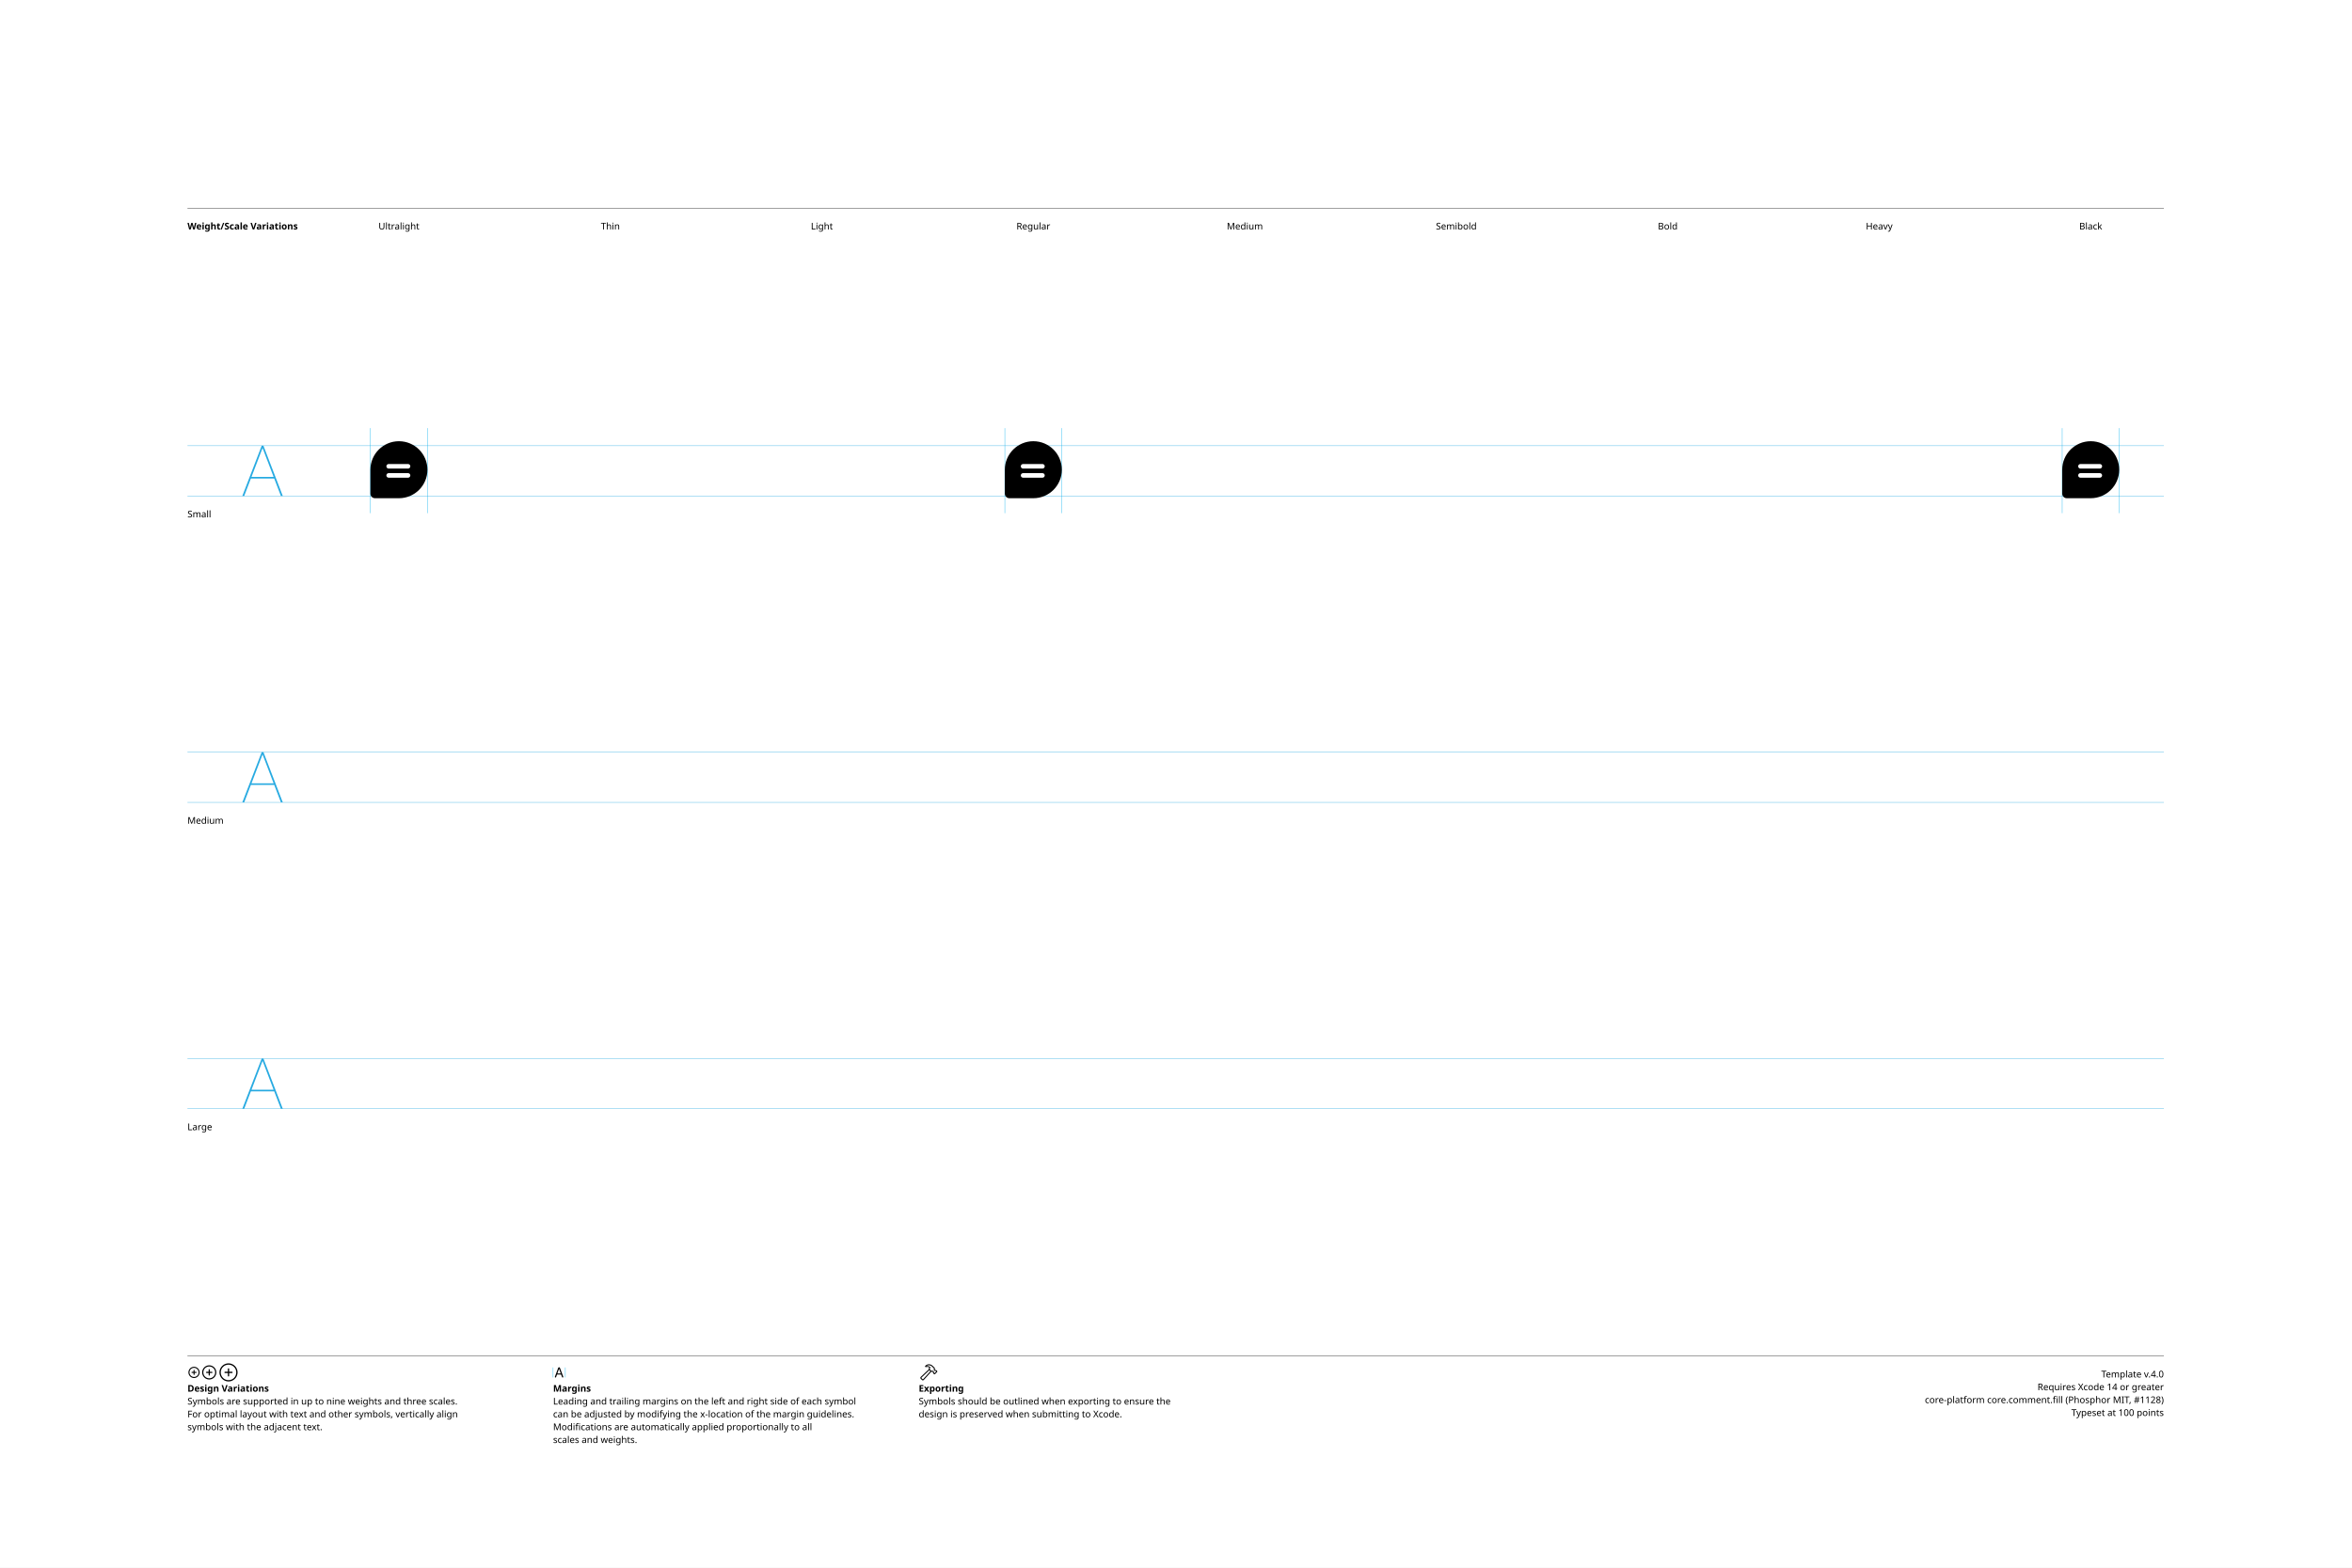
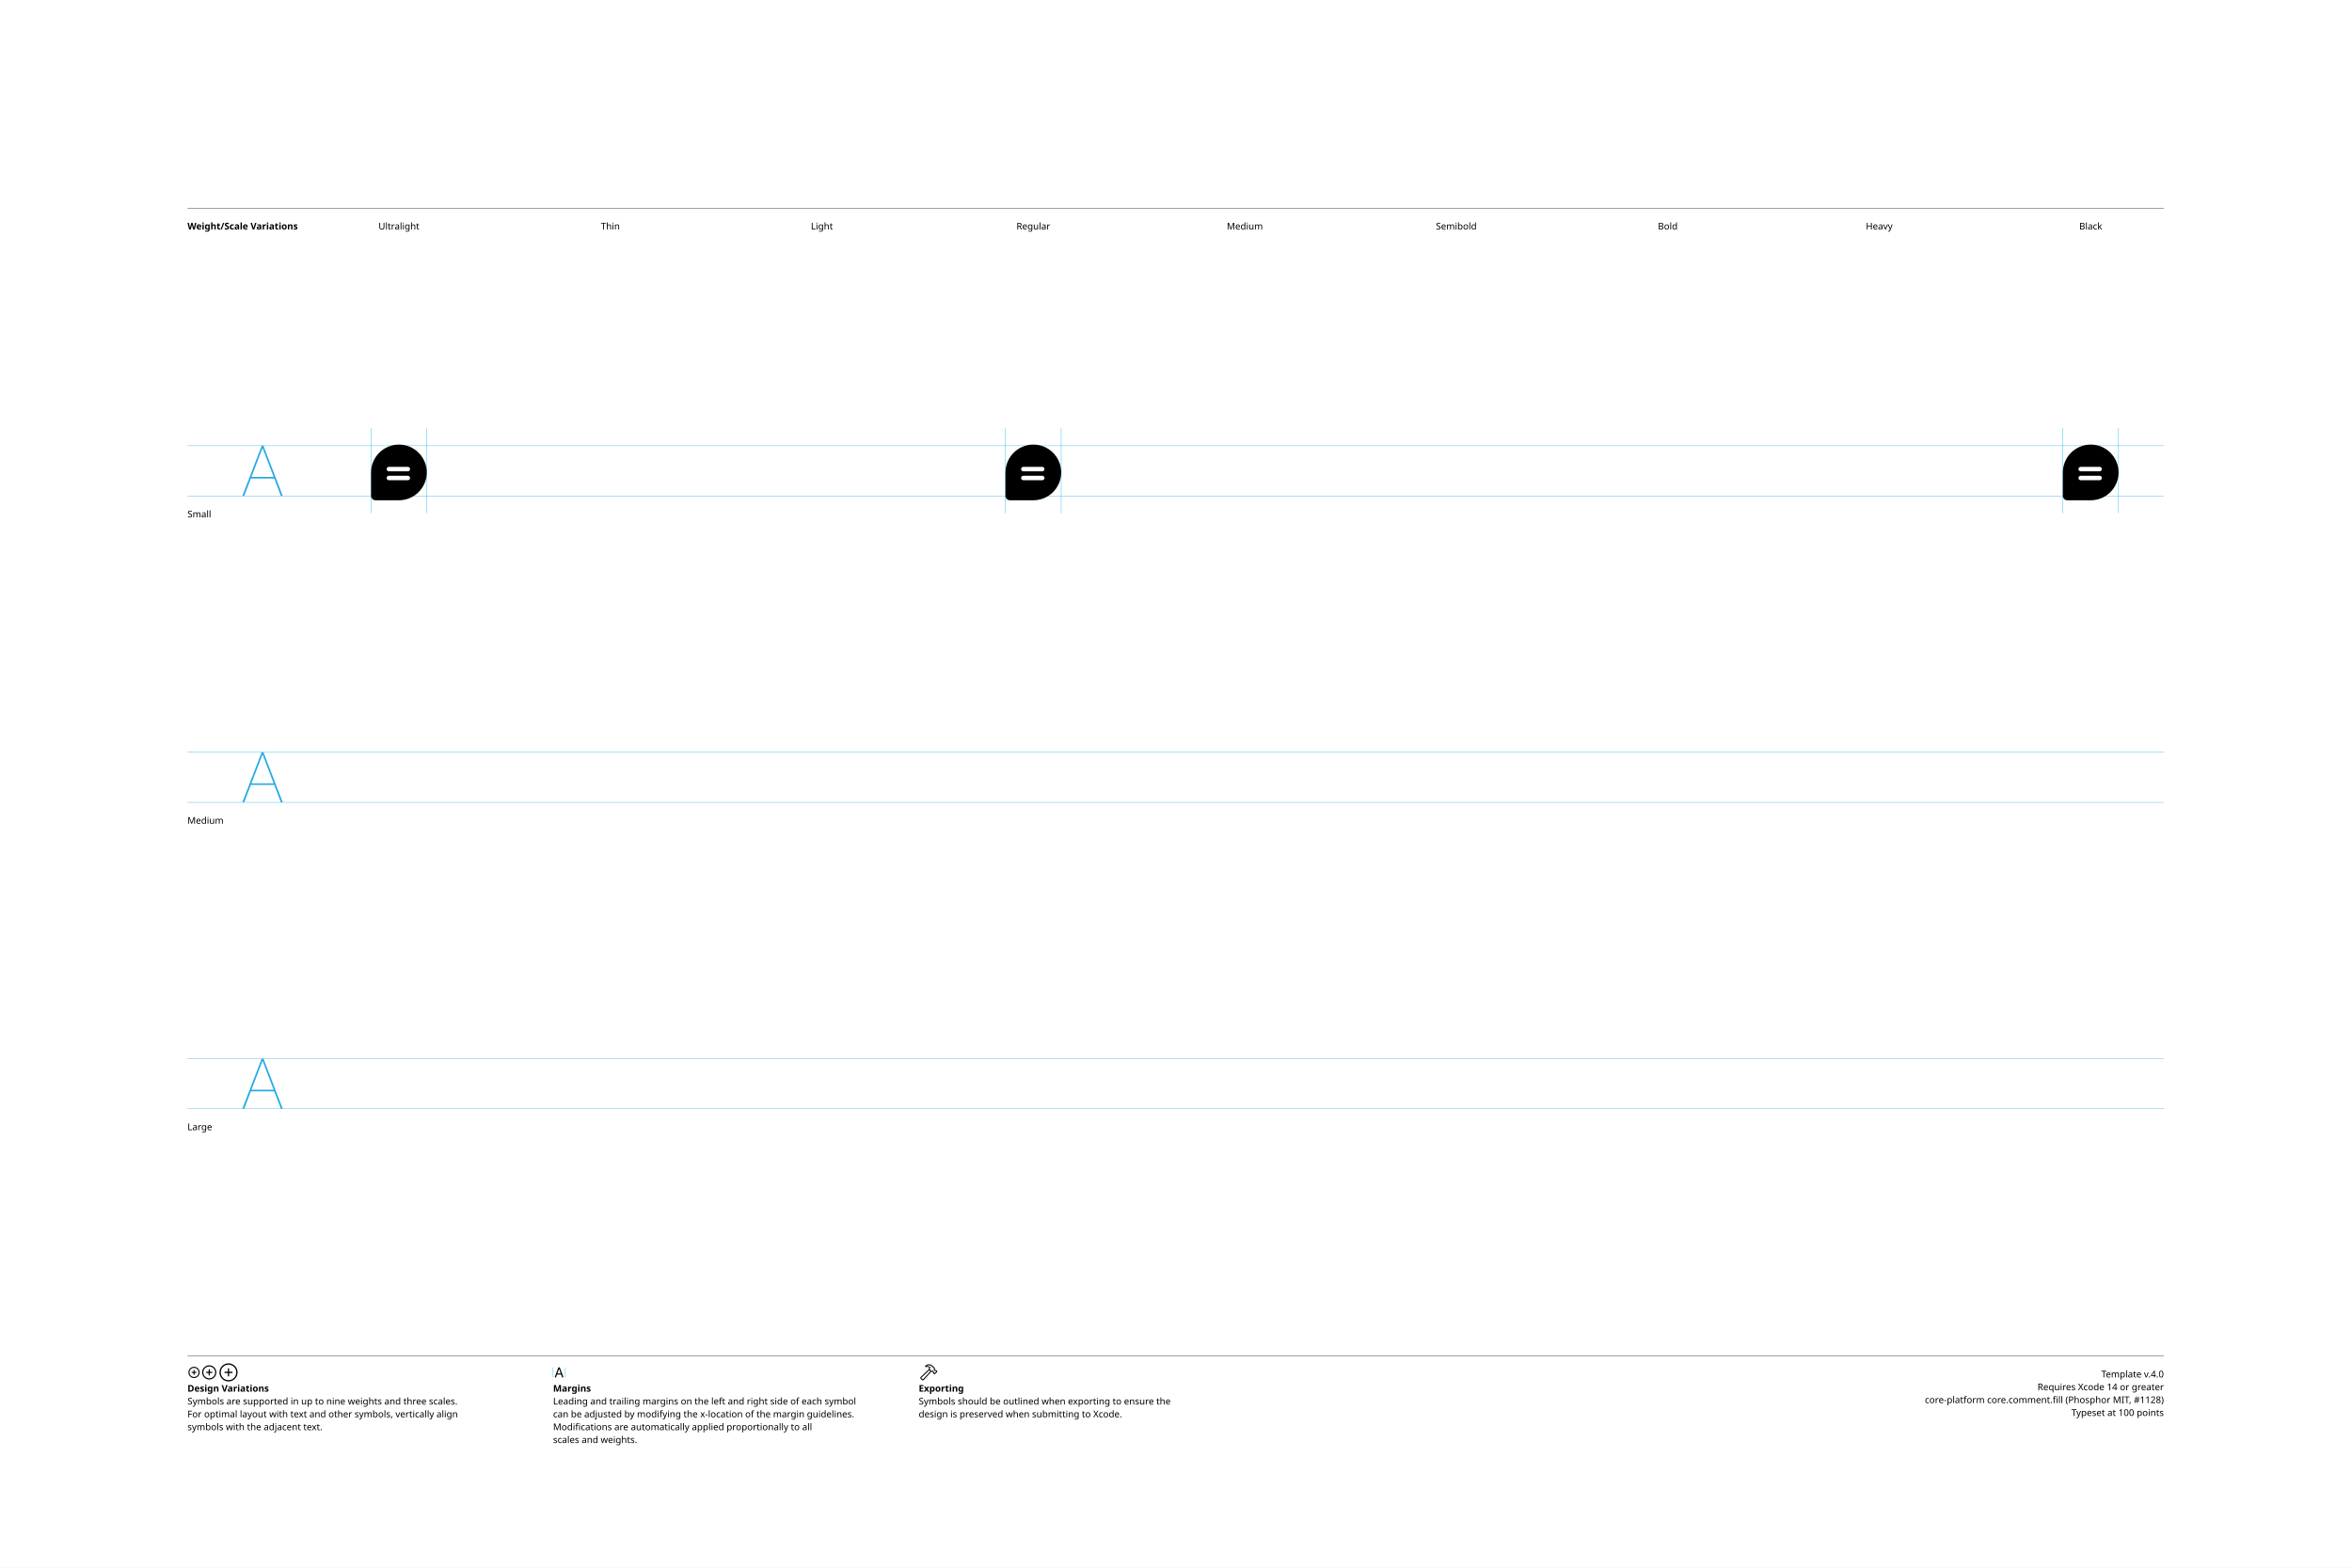
<svg xmlns="http://www.w3.org/2000/svg" version="1.1" width="3300" height="2200">
  <style>.monochrome-0 {fill:#000000}
.multicolor-0:tintColor {fill:#007AFF}
.hierarchical-0:primary {fill:#212121}
.SFSymbolsPreview000000 {fill:#000000;opacity:1.0}
</style>
  <g id="Notes">
    <rect height="2200" id="artboard" style="fill:white;opacity:1" width="3300" x="0" y="0" />
    <line style="fill:none;stroke:black;opacity:1;stroke-width:0.5;" x1="263" x2="3036" y1="292" y2="292" />
    <text style="stroke:none;fill:black;font-family:sans-serif;font-size:13;font-weight:bold;" transform="matrix(1 0 0 1 263 322)">Weight/Scale Variations</text>
    <text style="stroke:none;fill:black;font-family:sans-serif;font-size:13;text-anchor:middle;" transform="matrix(1 0 0 1 559.711 322)">Ultralight</text>
    <text style="stroke:none;fill:black;font-family:sans-serif;font-size:13;text-anchor:middle;" transform="matrix(1 0 0 1 856.422 322)">Thin</text>
    <text style="stroke:none;fill:black;font-family:sans-serif;font-size:13;text-anchor:middle;" transform="matrix(1 0 0 1 1153.13 322)">Light</text>
    <text style="stroke:none;fill:black;font-family:sans-serif;font-size:13;text-anchor:middle;" transform="matrix(1 0 0 1 1449.84 322)">Regular</text>
    <text style="stroke:none;fill:black;font-family:sans-serif;font-size:13;text-anchor:middle;" transform="matrix(1 0 0 1 1746.56 322)">Medium</text>
    <text style="stroke:none;fill:black;font-family:sans-serif;font-size:13;text-anchor:middle;" transform="matrix(1 0 0 1 2043.27 322)">Semibold</text>
    <text style="stroke:none;fill:black;font-family:sans-serif;font-size:13;text-anchor:middle;" transform="matrix(1 0 0 1 2339.98 322)">Bold</text>
    <text style="stroke:none;fill:black;font-family:sans-serif;font-size:13;text-anchor:middle;" transform="matrix(1 0 0 1 2636.69 322)">Heavy</text>
    <text style="stroke:none;fill:black;font-family:sans-serif;font-size:13;text-anchor:middle;" transform="matrix(1 0 0 1 2933.4 322)">Black</text>
    <line style="fill:none;stroke:black;opacity:1;stroke-width:0.5;" x1="263" x2="3036" y1="1903" y2="1903" />
    <g transform="matrix(1 0 0 1 263 1933)">
      <path d="M9.248 0.83C13.555 0.83 17.139-2.744 17.139-7.051C17.139-11.357 13.545-14.932 9.238-14.932C4.941-14.932 1.367-11.357 1.367-7.051C1.367-2.744 4.951 0.83 9.248 0.83ZM9.248-0.654C5.703-0.654 2.871-3.496 2.871-7.051C2.871-10.605 5.693-13.447 9.238-13.447C12.793-13.447 15.645-10.605 15.645-7.051C15.645-3.496 12.803-0.654 9.248-0.654ZM5.654-7.051C5.654-6.621 5.957-6.328 6.406-6.328L8.506-6.328L8.506-4.209C8.506-3.77 8.799-3.467 9.229-3.467C9.678-3.467 9.971-3.77 9.971-4.209L9.971-6.328L12.09-6.328C12.529-6.328 12.832-6.621 12.832-7.051C12.832-7.49 12.529-7.793 12.09-7.793L9.971-7.793L9.971-9.902C9.971-10.352 9.678-10.654 9.229-10.654C8.799-10.654 8.506-10.352 8.506-9.902L8.506-7.793L6.406-7.793C5.957-7.793 5.654-7.49 5.654-7.051Z" />
    </g>
    <g transform="matrix(1 0 0 1 281.867 1933)">
      <path d="M11.709 2.91C17.158 2.91 21.67-1.611 21.67-7.051C21.67-12.5 17.148-17.012 11.699-17.012C6.26-17.012 1.748-12.5 1.748-7.051C1.748-1.611 6.27 2.91 11.709 2.91ZM11.709 1.25C7.1 1.25 3.418-2.441 3.418-7.051C3.418-11.66 7.09-15.352 11.699-15.352C16.309-15.352 20.01-11.66 20.01-7.051C20.01-2.441 16.318 1.25 11.709 1.25ZM7.178-7.051C7.178-6.572 7.51-6.25 8.008-6.25L10.879-6.25L10.879-3.369C10.879-2.881 11.211-2.539 11.69-2.539C12.178-2.539 12.52-2.871 12.52-3.369L12.52-6.25L15.4-6.25C15.889-6.25 16.23-6.572 16.23-7.051C16.23-7.539 15.889-7.881 15.4-7.881L12.52-7.881L12.52-10.752C12.52-11.25 12.178-11.592 11.69-11.592C11.211-11.592 10.879-11.25 10.879-10.752L10.879-7.881L8.008-7.881C7.51-7.881 7.178-7.539 7.178-7.051Z" />
    </g>
    <g transform="matrix(1 0 0 1 305.646 1933)">
      <path d="M14.971 5.664C21.934 5.664 27.695-0.098 27.695-7.051C27.695-14.014 21.924-19.775 14.961-19.775C8.008-19.775 2.256-14.014 2.256-7.051C2.256-0.098 8.018 5.664 14.971 5.664ZM14.971 3.848C8.936 3.848 4.082-1.016 4.082-7.051C4.082-13.096 8.926-17.949 14.961-17.949C21.006-17.949 25.869-13.096 25.869-7.051C25.869-1.016 21.016 3.848 14.971 3.848ZM9.199-7.051C9.199-6.533 9.57-6.172 10.117-6.172L14.062-6.172L14.062-2.217C14.062-1.68 14.434-1.299 14.951-1.299C15.488-1.299 15.859-1.67 15.859-2.217L15.859-6.172L19.814-6.172C20.352-6.172 20.732-6.533 20.732-7.051C20.732-7.598 20.361-7.969 19.814-7.969L15.859-7.969L15.859-11.914C15.859-12.461 15.488-12.842 14.951-12.842C14.434-12.842 14.062-12.461 14.062-11.914L14.062-7.969L10.117-7.969C9.57-7.969 9.199-7.598 9.199-7.051Z" />
    </g>
    <text style="stroke:none;fill:black;font-family:sans-serif;font-size:13;font-weight:bold;" transform="matrix(1 0 0 1 263 1953)">Design Variations</text>
    <text style="stroke:none;fill:black;font-family:sans-serif;font-size:13;" transform="matrix(1 0 0 1 263 1971)">Symbols are supported in up to nine weights and three scales.</text>
    <text style="stroke:none;fill:black;font-family:sans-serif;font-size:13;" transform="matrix(1 0 0 1 263 1989)">For optimal layout with text and other symbols, vertically align</text>
    <text style="stroke:none;fill:black;font-family:sans-serif;font-size:13;" transform="matrix(1 0 0 1 263 2007)">symbols with the adjacent text.</text>
    <line style="fill:none;stroke:#00AEEF;stroke-width:0.5;opacity:1.0;" x1="776" x2="776" y1="1919" y2="1933" />
    <g transform="matrix(1 0 0 1 776 1933)">
      <path d="M3.311 0.156C3.828 0.156 4.082-0.039 4.268-0.586L5.527-4.033L11.289-4.033L12.549-0.586C12.734-0.039 12.988 0.156 13.496 0.156C14.014 0.156 14.346-0.156 14.346-0.645C14.346-0.811 14.316-0.967 14.238-1.172L9.658-13.369C9.434-13.965 9.033-14.268 8.408-14.268C7.803-14.268 7.393-13.975 7.178-13.379L2.598-1.162C2.52-0.957 2.49-0.801 2.49-0.635C2.49-0.146 2.803 0.156 3.311 0.156ZM6.006-5.518L8.379-12.09L8.428-12.09L10.801-5.518Z" />
    </g>
    <line style="fill:none;stroke:#00AEEF;stroke-width:0.5;opacity:1.0;" x1="793.197" x2="793.197" y1="1919" y2="1933" />
    <text style="stroke:none;fill:black;font-family:sans-serif;font-size:13;font-weight:bold;" transform="matrix(1 0 0 1 776 1953)">Margins</text>
    <text style="stroke:none;fill:black;font-family:sans-serif;font-size:13;" transform="matrix(1 0 0 1 776 1971)">Leading and trailing margins on the left and right side of each symbol</text>
    <text style="stroke:none;fill:black;font-family:sans-serif;font-size:13;" transform="matrix(1 0 0 1 776 1989)">can be adjusted by modifying the x-location of the margin guidelines.</text>
    <text style="stroke:none;fill:black;font-family:sans-serif;font-size:13;" transform="matrix(1 0 0 1 776 2007)">Modifications are automatically applied proportionally to all</text>
    <text style="stroke:none;fill:black;font-family:sans-serif;font-size:13;" transform="matrix(1 0 0 1 776 2025)">scales and weights.</text>
    <g transform="matrix(1 0 0 1 1289 1933)">
      <path d="M2.842 1.865L4.541 3.574C5.4 4.443 6.387 4.385 7.314 3.359L18.008-8.428L17.041-9.404L6.426 2.275C6.074 2.676 5.742 2.773 5.273 2.305L4.102 1.143C3.633 0.684 3.74 0.342 4.141-0.02L15.615-10.82L14.639-11.787L3.047-0.898C2.061 0.02 1.982 0.996 2.842 1.865ZM9.258-16.328C8.838-15.918 8.809-15.342 9.043-14.951C9.277-14.59 9.736-14.355 10.381-14.521C11.846-14.863 13.369-14.922 14.795-13.984L14.209-12.529C13.867-11.699 14.043-11.113 14.58-10.566L16.875-8.252C17.363-7.764 17.773-7.744 18.34-7.842L19.404-8.037L20.068-7.363L20.029-6.807C19.99-6.309 20.117-5.928 20.605-5.449L21.367-4.707C21.846-4.229 22.461-4.199 22.93-4.668L25.84-7.588C26.309-8.057 26.289-8.652 25.811-9.131L25.039-9.893C24.561-10.371 24.189-10.527 23.711-10.488L23.135-10.44L22.49-11.074L22.734-12.197C22.861-12.764 22.705-13.203 22.119-13.789L19.922-15.977C16.582-19.297 12.148-19.219 9.258-16.328ZM10.752-15.957C13.184-17.734 16.475-17.432 18.701-15.205L21.133-12.793C21.367-12.559 21.406-12.373 21.338-12.031L21.016-10.547L22.52-9.062L23.506-9.121C23.76-9.131 23.838-9.111 24.033-8.916L24.609-8.34L22.168-5.898L21.592-6.475C21.396-6.67 21.367-6.748 21.377-7.012L21.445-7.988L19.951-9.473L18.428-9.219C18.105-9.15 17.959-9.18 17.715-9.414L15.713-11.416C15.459-11.65 15.43-11.816 15.586-12.188L16.465-14.277C14.902-15.732 12.871-16.357 10.84-15.762C10.684-15.723 10.625-15.85 10.752-15.957Z" />
    </g>
    <text style="stroke:none;fill:black;font-family:sans-serif;font-size:13;font-weight:bold;" transform="matrix(1 0 0 1 1289 1953)">Exporting</text>
    <text style="stroke:none;fill:black;font-family:sans-serif;font-size:13;" transform="matrix(1 0 0 1 1289 1971)">Symbols should be outlined when exporting to ensure the</text>
    <text style="stroke:none;fill:black;font-family:sans-serif;font-size:13;" transform="matrix(1 0 0 1 1289 1989)">design is preserved when submitting to Xcode.</text>
    <text id="template-version" style="stroke:none;fill:black;font-family:sans-serif;font-size:13;text-anchor:end;" transform="matrix(1 0 0 1 3036 1933)">Template v.4.0</text>
    <text style="stroke:none;fill:black;font-family:sans-serif;font-size:13;text-anchor:end;" transform="matrix(1 0 0 1 3036 1951)">Requires Xcode 14 or greater</text>
    <text id="descriptive-name" style="stroke:none;fill:black;font-family:sans-serif;font-size:13;text-anchor:end;" transform="matrix(1 0 0 1 3036 1969)">core-platform core.comment.fill (Phosphor MIT, #1128)</text>
    <text style="stroke:none;fill:black;font-family:sans-serif;font-size:13;text-anchor:end;" transform="matrix(1 0 0 1 3036 1987)">Typeset at 100 points</text>
    <text style="stroke:none;fill:black;font-family:sans-serif;font-size:13;" transform="matrix(1 0 0 1 263 726)">Small</text>
    <text style="stroke:none;fill:black;font-family:sans-serif;font-size:13;" transform="matrix(1 0 0 1 263 1156)">Medium</text>
    <text style="stroke:none;fill:black;font-family:sans-serif;font-size:13;" transform="matrix(1 0 0 1 263 1586)">Large</text>
  </g>
  <g id="Guides">
    <g id="H-reference" style="fill:#27AAE1;stroke:none;" transform="matrix(1 0 0 1 339 696)">
      <path d="M0.994 0L3.638 0L29.328-67.132L30.03-67.132L30.03-70.459L28.123-70.459ZM11.688-24.48L46.981-24.48L46.231-26.729L12.438-26.729ZM55.12 0L57.764 0L30.638-70.459L29.433-70.459L29.433-67.132Z" />
    </g>
    <line id="Baseline-S" style="fill:none;stroke:#27AAE1;opacity:1;stroke-width:0.5;" x1="263" x2="3036" y1="696" y2="696" />
    <line id="Capline-S" style="fill:none;stroke:#27AAE1;opacity:1;stroke-width:0.5;" x1="263" x2="3036" y1="625.541" y2="625.541" />
    <g id="H-reference" style="fill:#27AAE1;stroke:none;" transform="matrix(1 0 0 1 339 1126)">
      <path d="M0.994 0L3.638 0L29.328-67.132L30.03-67.132L30.03-70.459L28.123-70.459ZM11.688-24.48L46.981-24.48L46.231-26.729L12.438-26.729ZM55.12 0L57.764 0L30.638-70.459L29.433-70.459L29.433-67.132Z" />
    </g>
    <line id="Baseline-M" style="fill:none;stroke:#27AAE1;opacity:1;stroke-width:0.5;" x1="263" x2="3036" y1="1126" y2="1126" />
    <line id="Capline-M" style="fill:none;stroke:#27AAE1;opacity:1;stroke-width:0.5;" x1="263" x2="3036" y1="1055.54" y2="1055.54" />
    <g id="H-reference" style="fill:#27AAE1;stroke:none;" transform="matrix(1 0 0 1 339 1556)">
      <path d="M0.994 0L3.638 0L29.328-67.132L30.03-67.132L30.03-70.459L28.123-70.459ZM11.688-24.48L46.981-24.48L46.231-26.729L12.438-26.729ZM55.12 0L57.764 0L30.638-70.459L29.433-70.459L29.433-67.132Z" />
    </g>
    <line id="Baseline-L" style="fill:none;stroke:#27AAE1;opacity:1;stroke-width:0.5;" x1="263" x2="3036" y1="1556" y2="1556" />
    <line id="Capline-L" style="fill:none;stroke:#27AAE1;opacity:1;stroke-width:0.5;" x1="263" x2="3036" y1="1485.54" y2="1485.54" />
-     <line id="left-margin-Ultralight-S" style="fill:none;stroke:#00AEEF;stroke-width:0.5;opacity:1.0;" x1="519.711" x2="519.711" y1="600.785" y2="720.121" />
-     <line id="right-margin-Ultralight-S" style="fill:none;stroke:#00AEEF;stroke-width:0.5;opacity:1.0;" x1="599.711" x2="599.711" y1="600.785" y2="720.121" />
-     <line id="left-margin-Regular-S" style="fill:none;stroke:#00AEEF;stroke-width:0.5;opacity:1.0;" x1="1409.84" x2="1409.84" y1="600.785" y2="720.121" />
-     <line id="right-margin-Regular-S" style="fill:none;stroke:#00AEEF;stroke-width:0.5;opacity:1.0;" x1="1489.84" x2="1489.84" y1="600.785" y2="720.121" />
-     <line id="left-margin-Black-S" style="fill:none;stroke:#00AEEF;stroke-width:0.5;opacity:1.0;" x1="2893.4" x2="2893.4" y1="600.785" y2="720.121" />
-     <line id="right-margin-Black-S" style="fill:none;stroke:#00AEEF;stroke-width:0.5;opacity:1.0;" x1="2973.4" x2="2973.4" y1="600.785" y2="720.121" />
+     <line id="left-margin-Ultralight-S" style="fill:none;stroke:#00AEEF;stroke-width:0.5;opacity:1.0;" x1="520.631" x2="520.631" y1="600.785" y2="720.121" />
+     <line id="right-margin-Ultralight-S" style="fill:none;stroke:#00AEEF;stroke-width:0.5;opacity:1.0;" x1="598.791" x2="598.791" y1="600.785" y2="720.121" />
+     <line id="left-margin-Regular-S" style="fill:none;stroke:#00AEEF;stroke-width:0.5;opacity:1.0;" x1="1410.76" x2="1410.76" y1="600.785" y2="720.121" />
+     <line id="right-margin-Regular-S" style="fill:none;stroke:#00AEEF;stroke-width:0.5;opacity:1.0;" x1="1488.92" x2="1488.92" y1="600.785" y2="720.121" />
+     <line id="left-margin-Black-S" style="fill:none;stroke:#00AEEF;stroke-width:0.5;opacity:1.0;" x1="2894.32" x2="2894.32" y1="600.785" y2="720.121" />
+     <line id="right-margin-Black-S" style="fill:none;stroke:#00AEEF;stroke-width:0.5;opacity:1.0;" x1="2972.48" x2="2972.48" y1="600.785" y2="720.121" />
  </g>
  <g id="Symbols">
-     <g id="Ultralight-S" transform="matrix(1 0 0 1 519.711 696)">
-       <path class="monochrome-0 multicolor-0:tintColor hierarchical-0:primary SFSymbolsPreview000000" d="M40 -76.83C17.919 -76.805 0.024 -58.911 0 -36.83L0 -3.23C0 0.305 2.865 3.171 6.4 3.171L40 3.171C62.091 3.171 80 -14.738 80 -36.83C80 -58.921 62.091 -76.83 40 -76.83ZM52.8 -25.63L25.6 -25.63C23.833 -25.63 22.4 -27.062 22.4 -28.83C22.4 -30.597 23.833 -32.03 25.6 -32.03L52.8 -32.03C54.567 -32.03 56 -30.597 56 -28.83C56 -27.062 54.567 -25.63 52.8 -25.63ZM52.8 -38.43L25.6 -38.43C23.833 -38.43 22.4 -39.862 22.4 -41.63C22.4 -43.397 23.833 -44.83 25.6 -44.83L52.8 -44.83C54.567 -44.83 56 -43.397 56 -41.63C56 -39.862 54.567 -38.43 52.8 -38.43Z" />
+     <g id="Ultralight-S" transform="matrix(1 0 0 1 520.631 696)">
+       <path class="monochrome-0 multicolor-0:tintColor hierarchical-0:primary SFSymbolsPreview000000" d="M39.08 -72.11C17.507 -72.086 0.024 -54.603 0 -33.029L0 -0.202C0 3.251 2.799 6.051 6.253 6.051L39.08 6.051C60.663 6.051 78.16 -11.446 78.16 -33.029C78.16 -54.613 60.663 -72.11 39.08 -72.11ZM51.586 -22.087L25.011 -22.087C23.285 -22.087 21.885 -23.487 21.885 -25.213C21.885 -26.94 23.285 -28.34 25.011 -28.34L51.586 -28.34C53.312 -28.34 54.712 -26.94 54.712 -25.213C54.712 -23.487 53.312 -22.087 51.586 -22.087ZM51.586 -34.593L25.011 -34.593C23.285 -34.593 21.885 -35.992 21.885 -37.719C21.885 -39.446 23.285 -40.845 25.011 -40.845L51.586 -40.845C53.312 -40.845 54.712 -39.446 54.712 -37.719C54.712 -35.992 53.312 -34.593 51.586 -34.593Z" />
    </g>
-     <g id="Regular-S" transform="matrix(1 0 0 1 1409.84 696)">
-       <path class="monochrome-0 multicolor-0:tintColor hierarchical-0:primary SFSymbolsPreview000000" d="M40 -76.83C17.919 -76.805 0.024 -58.911 0 -36.83L0 -3.23C0 0.305 2.865 3.171 6.4 3.171L40 3.171C62.091 3.171 80 -14.738 80 -36.83C80 -58.921 62.091 -76.83 40 -76.83ZM52.8 -25.63L25.6 -25.63C23.833 -25.63 22.4 -27.062 22.4 -28.83C22.4 -30.597 23.833 -32.03 25.6 -32.03L52.8 -32.03C54.567 -32.03 56 -30.597 56 -28.83C56 -27.062 54.567 -25.63 52.8 -25.63ZM52.8 -38.43L25.6 -38.43C23.833 -38.43 22.4 -39.862 22.4 -41.63C22.4 -43.397 23.833 -44.83 25.6 -44.83L52.8 -44.83C54.567 -44.83 56 -43.397 56 -41.63C56 -39.862 54.567 -38.43 52.8 -38.43Z" />
+     <g id="Regular-S" transform="matrix(1 0 0 1 1410.76 696)">
+       <path class="monochrome-0 multicolor-0:tintColor hierarchical-0:primary SFSymbolsPreview000000" d="M39.08 -72.11C17.507 -72.086 0.024 -54.603 0 -33.029L0 -0.202C0 3.251 2.799 6.051 6.253 6.051L39.08 6.051C60.663 6.051 78.16 -11.446 78.16 -33.029C78.16 -54.613 60.663 -72.11 39.08 -72.11ZM51.586 -22.087L25.011 -22.087C23.285 -22.087 21.885 -23.487 21.885 -25.213C21.885 -26.94 23.285 -28.34 25.011 -28.34L51.586 -28.34C53.312 -28.34 54.712 -26.94 54.712 -25.213C54.712 -23.487 53.312 -22.087 51.586 -22.087ZM51.586 -34.593L25.011 -34.593C23.285 -34.593 21.885 -35.992 21.885 -37.719C21.885 -39.446 23.285 -40.845 25.011 -40.845L51.586 -40.845C53.312 -40.845 54.712 -39.446 54.712 -37.719C54.712 -35.992 53.312 -34.593 51.586 -34.593Z" />
    </g>
-     <g id="Black-S" transform="matrix(1 0 0 1 2893.4 696)">
-       <path class="monochrome-0 multicolor-0:tintColor hierarchical-0:primary SFSymbolsPreview000000" d="M40 -76.83C17.919 -76.805 0.024 -58.911 0 -36.83L0 -3.23C0 0.305 2.865 3.171 6.4 3.171L40 3.171C62.091 3.171 80 -14.738 80 -36.83C80 -58.921 62.091 -76.83 40 -76.83ZM52.8 -25.63L25.6 -25.63C23.833 -25.63 22.4 -27.062 22.4 -28.83C22.4 -30.597 23.833 -32.03 25.6 -32.03L52.8 -32.03C54.567 -32.03 56 -30.597 56 -28.83C56 -27.062 54.567 -25.63 52.8 -25.63ZM52.8 -38.43L25.6 -38.43C23.833 -38.43 22.4 -39.862 22.4 -41.63C22.4 -43.397 23.833 -44.83 25.6 -44.83L52.8 -44.83C54.567 -44.83 56 -43.397 56 -41.63C56 -39.862 54.567 -38.43 52.8 -38.43Z" />
+     <g id="Black-S" transform="matrix(1 0 0 1 2894.32 696)">
+       <path class="monochrome-0 multicolor-0:tintColor hierarchical-0:primary SFSymbolsPreview000000" d="M39.08 -72.11C17.507 -72.086 0.024 -54.603 0 -33.029L0 -0.202C0 3.251 2.799 6.051 6.253 6.051L39.08 6.051C60.663 6.051 78.16 -11.446 78.16 -33.029C78.16 -54.613 60.663 -72.11 39.08 -72.11ZM51.586 -22.087L25.011 -22.087C23.285 -22.087 21.885 -23.487 21.885 -25.213C21.885 -26.94 23.285 -28.34 25.011 -28.34L51.586 -28.34C53.312 -28.34 54.712 -26.94 54.712 -25.213C54.712 -23.487 53.312 -22.087 51.586 -22.087ZM51.586 -34.593L25.011 -34.593C23.285 -34.593 21.885 -35.992 21.885 -37.719C21.885 -39.446 23.285 -40.845 25.011 -40.845L51.586 -40.845C53.312 -40.845 54.712 -39.446 54.712 -37.719C54.712 -35.992 53.312 -34.593 51.586 -34.593Z" />
    </g>
  </g>
</svg>
